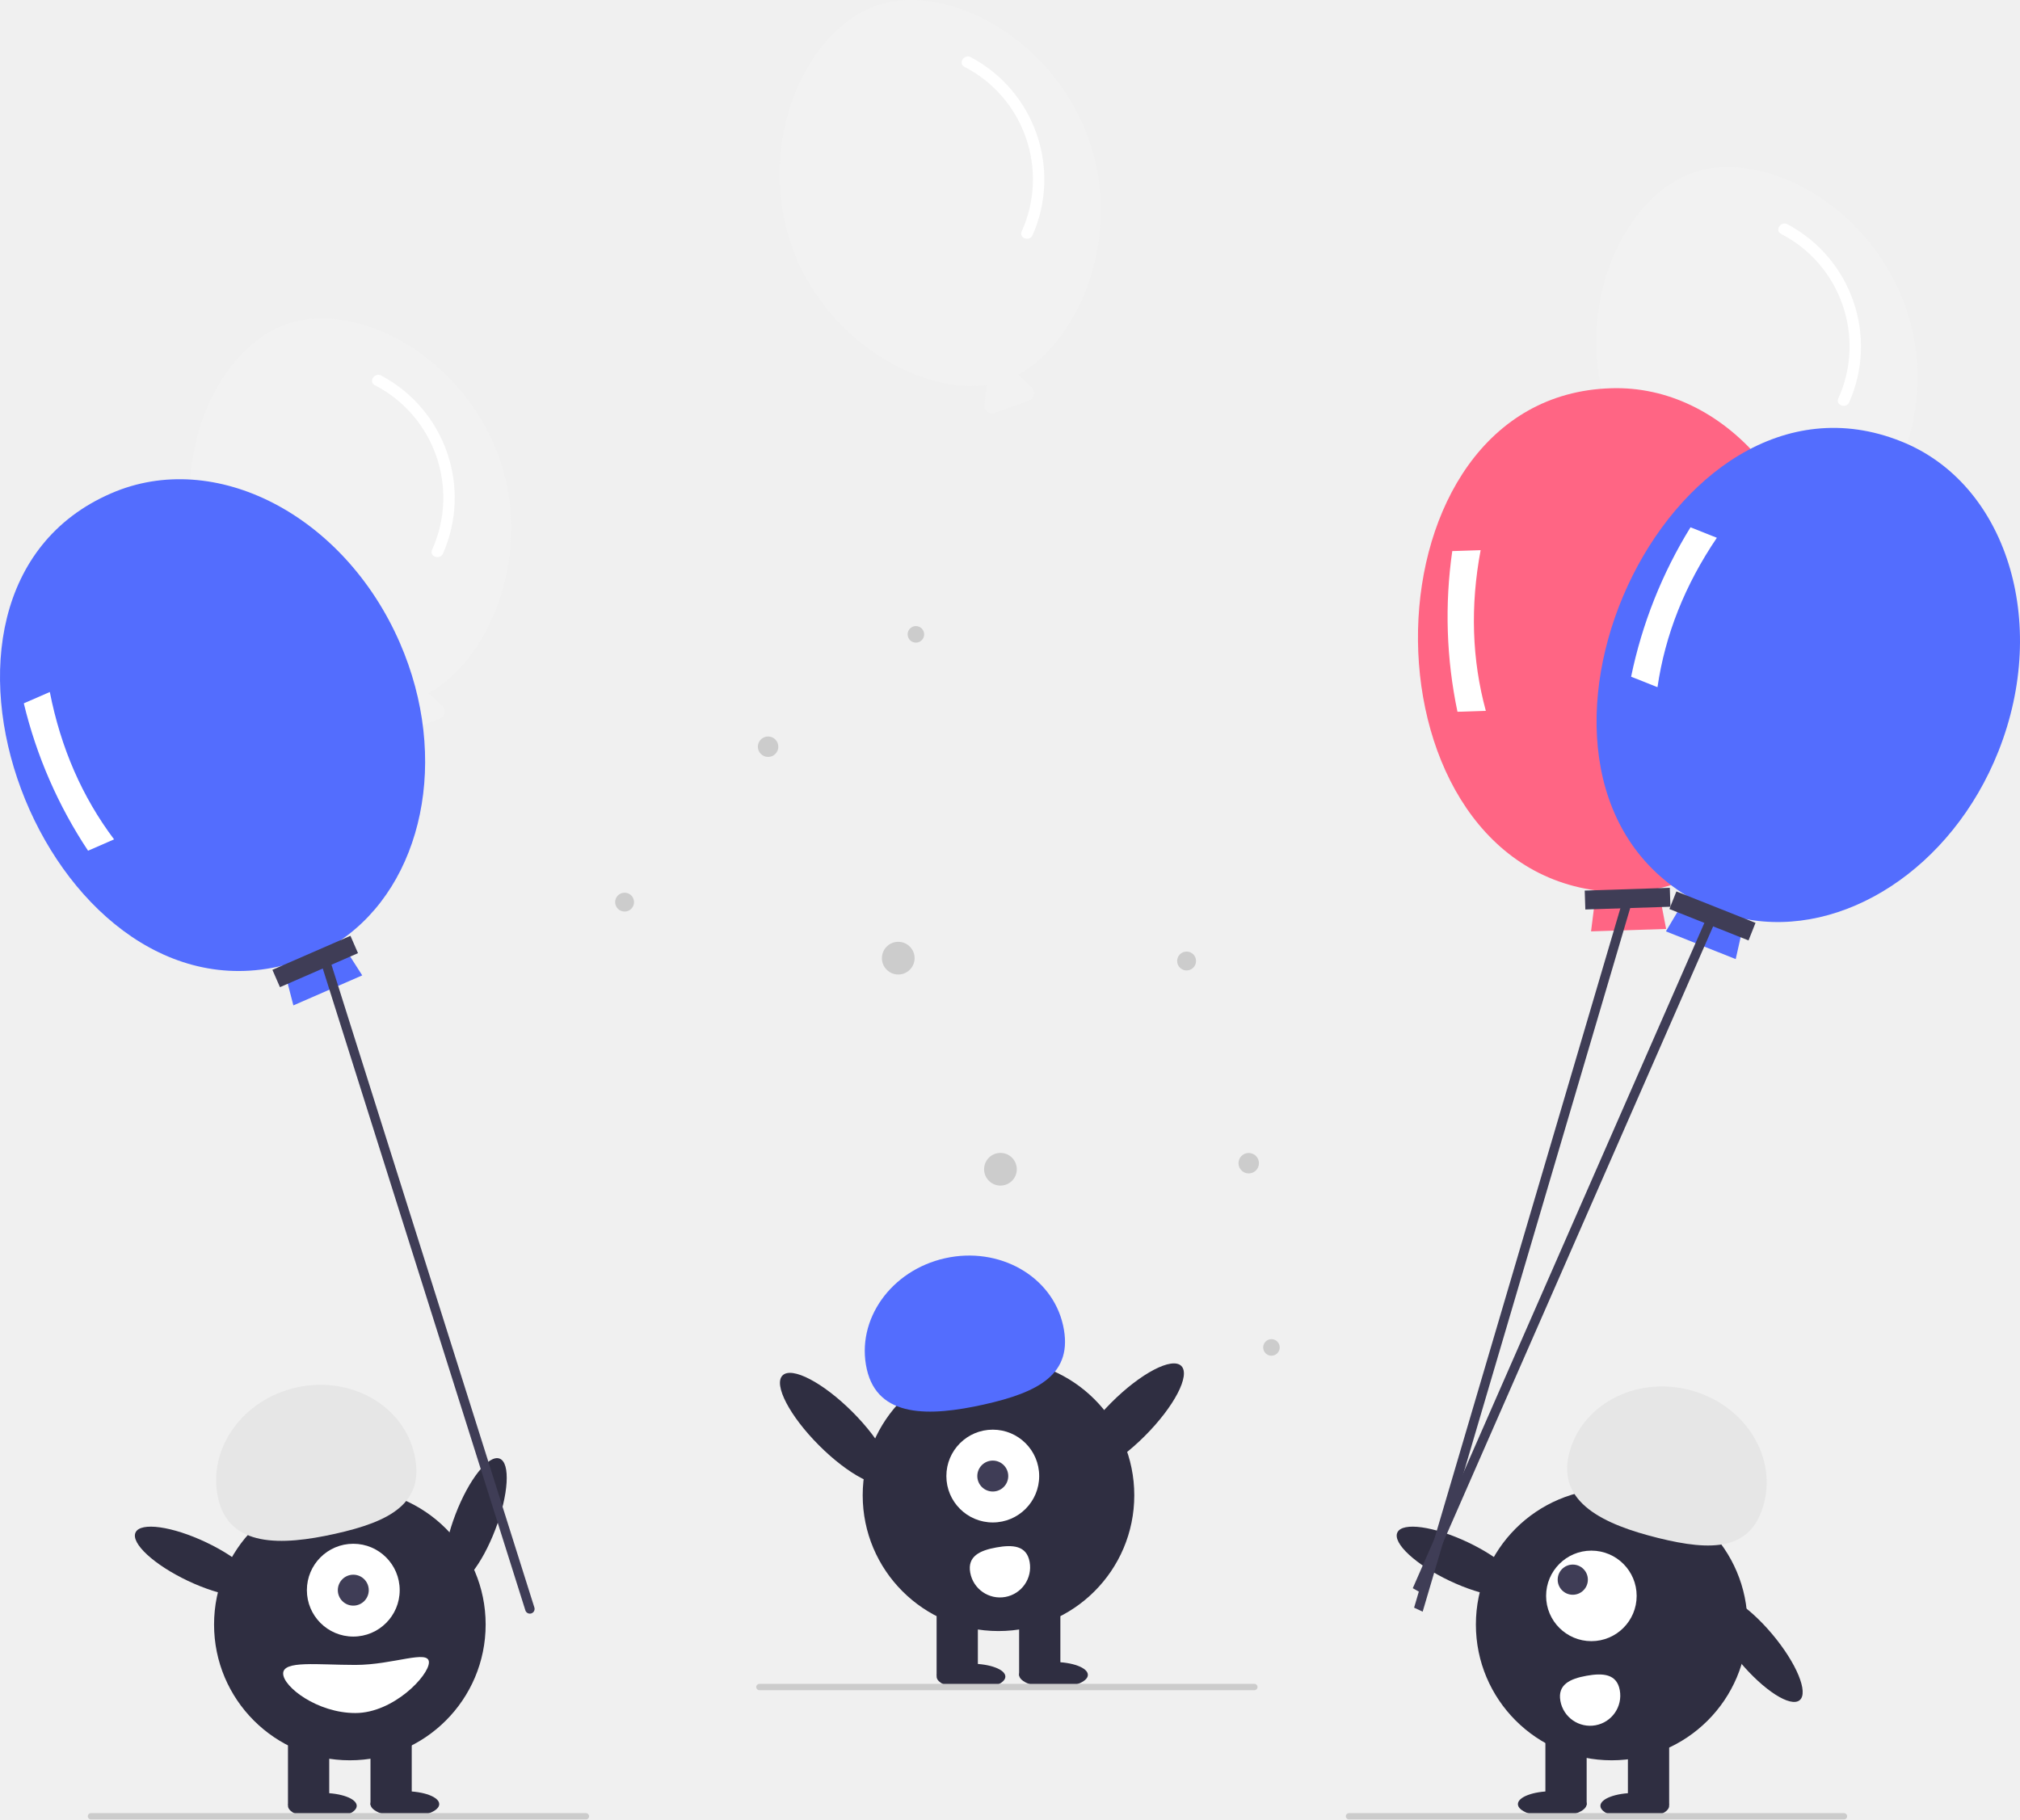
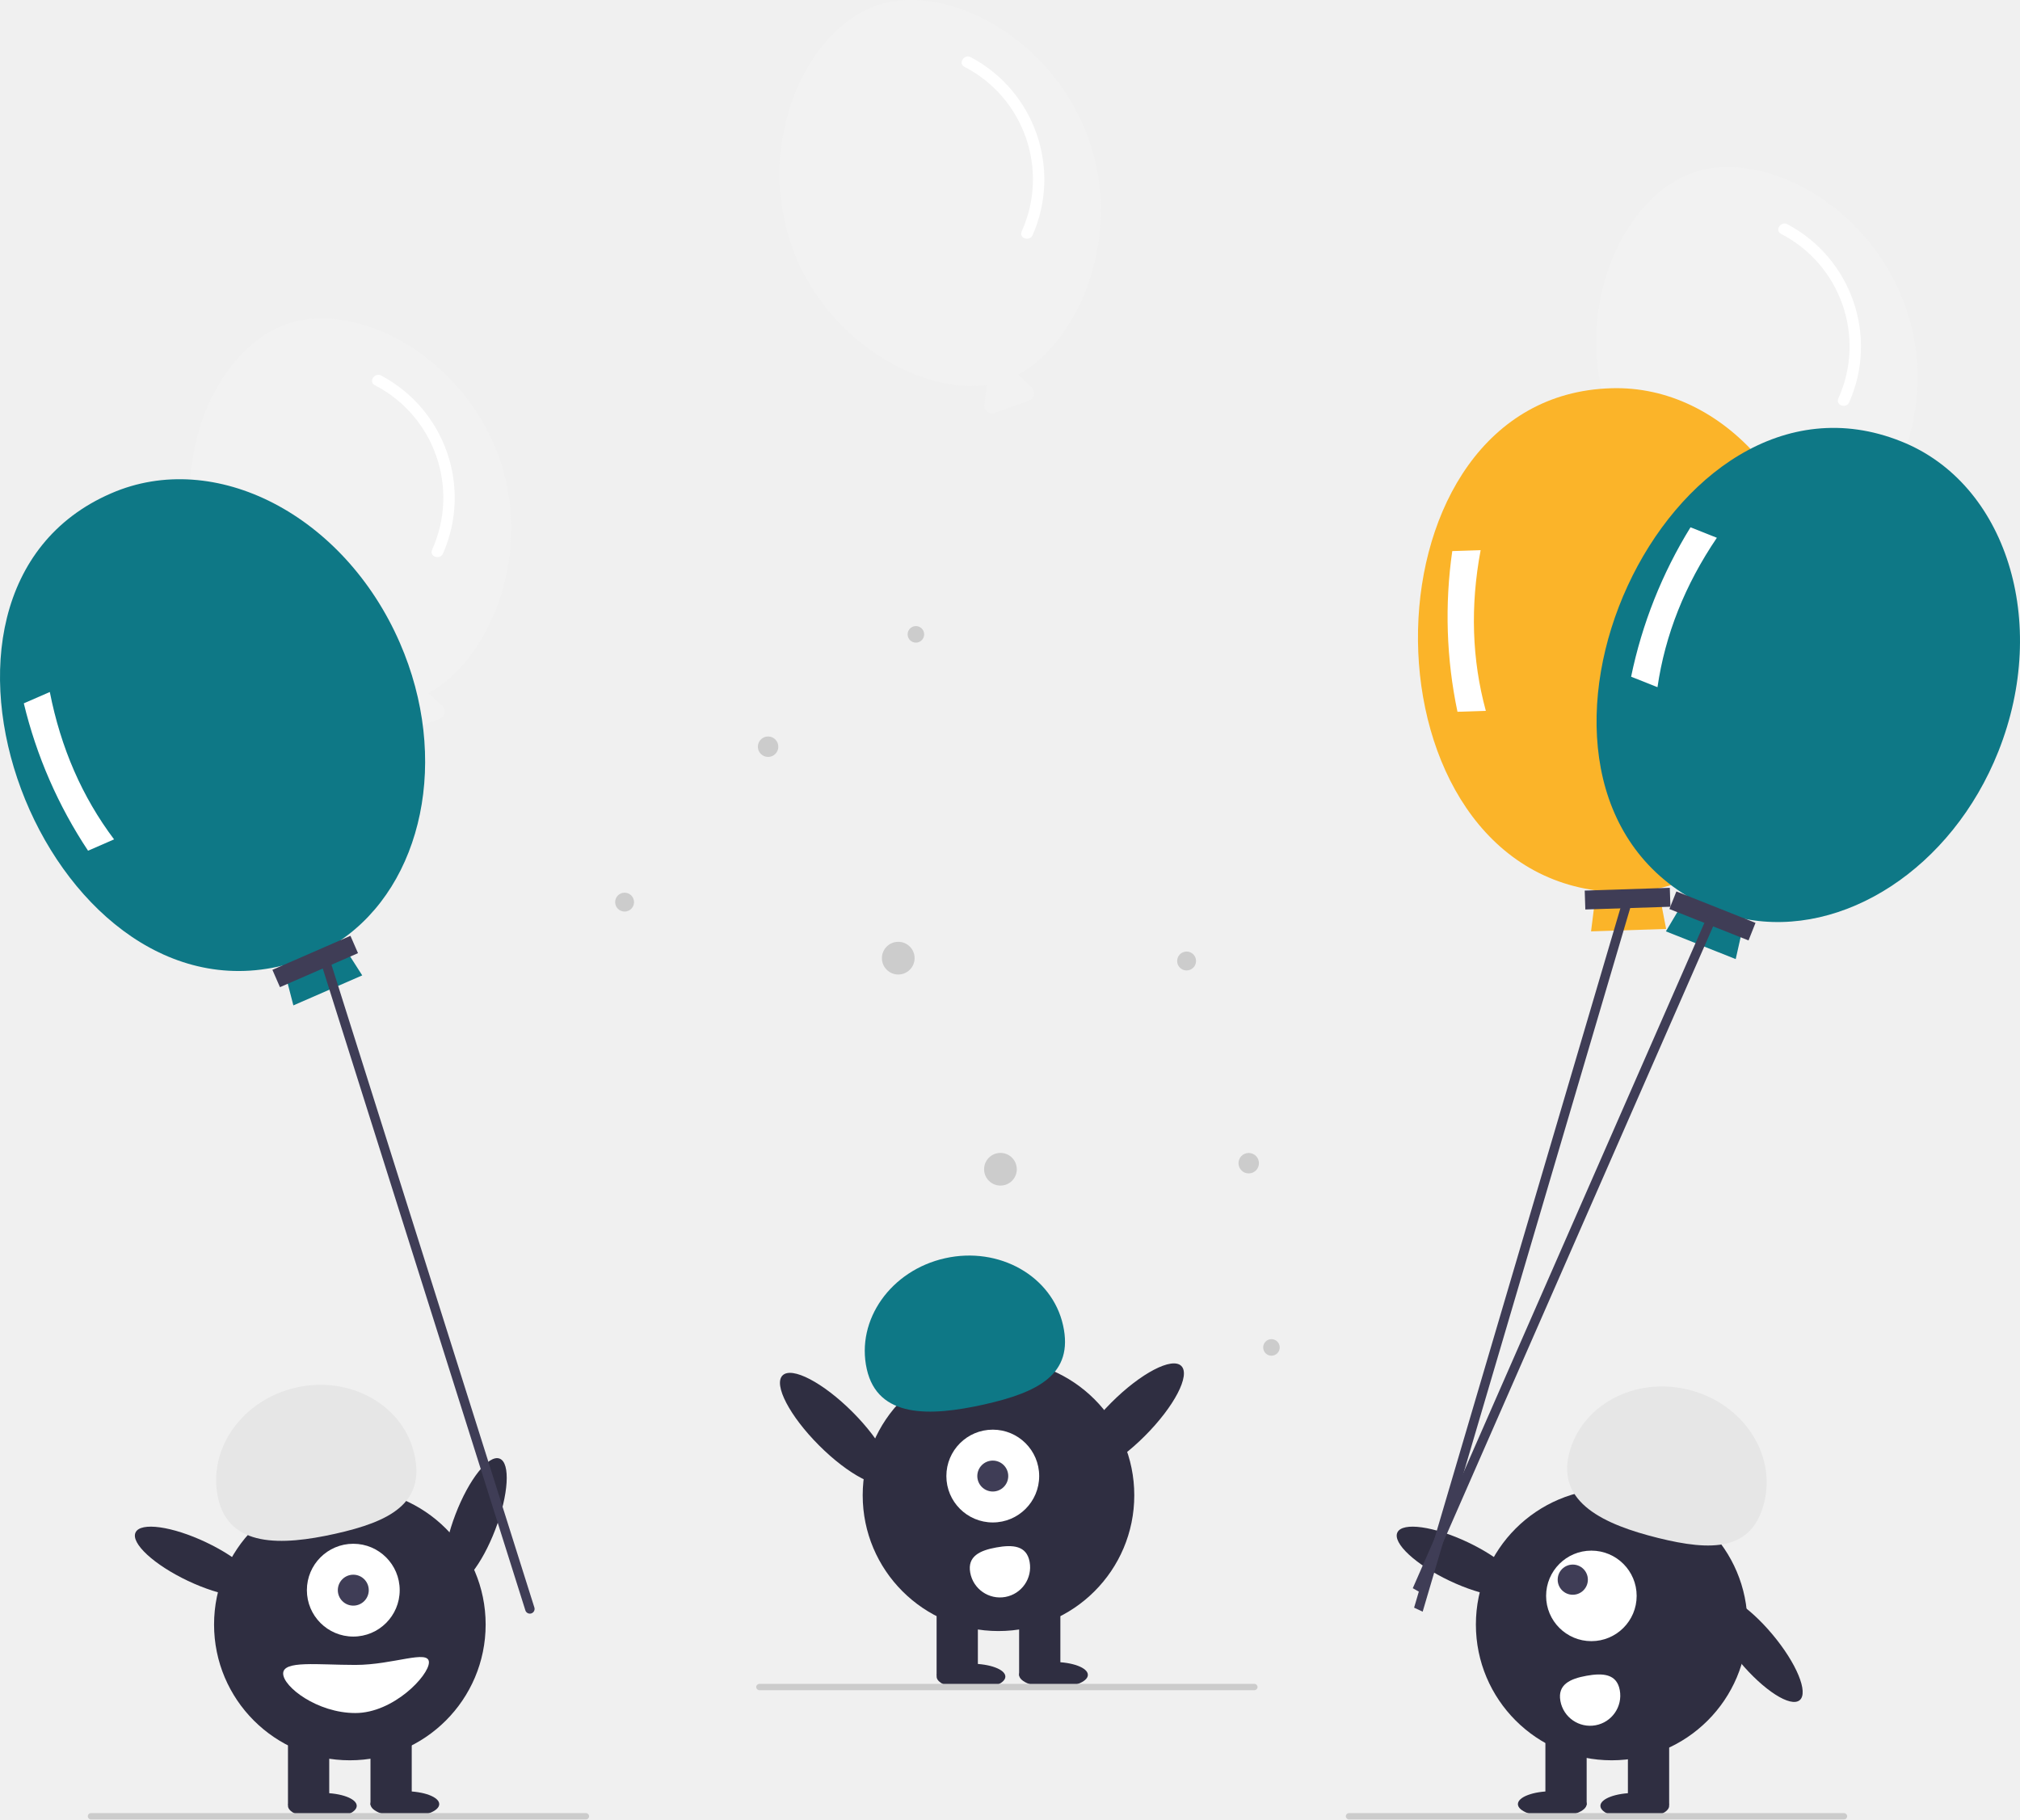
- <svg xmlns="http://www.w3.org/2000/svg" id="b799fbe1-7cb7-4635-8884-b814a9e7e215" data-name="Layer 1" width="640.657" height="577.179" viewBox="0 0 640.657 577.179">
-   <path d="M438.404,307.821c-11.016-32.93-45.035-51.231-67.414-43.745s-38.538,42.574-27.522,75.504c10.197,30.48,41.094,48.077,62.349,44.937a2.411,2.411,0,0,0-.297.864l-.65,5.421a2.442,2.442,0,0,0,3.248,2.589l10.949-3.926a2.442,2.442,0,0,0,.863-4.063l-3.947-3.773a2.417,2.417,0,0,0-.462-.332C434.48,371.081,448.623,338.368,438.404,307.821Z" transform="translate(-279.6714 -161.4106)" fill="#f2f2f2" />
-   <path d="M398.524,283.594a40.17,40.17,0,0,1,18.177,52.252c-.947,2.157,2.537,3.291,3.478,1.148A43.923,43.923,0,0,0,400.556,280.546C398.49,279.451,396.443,282.491,398.524,283.594Z" transform="translate(-279.6714 -161.4106)" fill="#fff" />
-   <path d="M884.404,259.821c-11.016-32.93-45.035-51.231-67.414-43.745s-38.538,42.574-27.522,75.504c10.197,30.48,41.094,48.077,62.349,44.937a2.411,2.411,0,0,0-.297.864l-.65,5.421a2.442,2.442,0,0,0,3.248,2.589l10.949-3.926a2.442,2.442,0,0,0,.863-4.063l-3.947-3.773a2.417,2.417,0,0,0-.462-.332C880.48,323.081,894.623,290.368,884.404,259.821Z" transform="translate(-279.6714 -161.4106)" fill="#f2f2f2" />
-   <path d="M844.524,235.594a40.17,40.17,0,0,1,18.177,52.252c-.947,2.157,2.537,3.291,3.478,1.148A43.923,43.923,0,0,0,846.556,232.546C844.49,231.451,842.443,234.491,844.524,235.594Z" transform="translate(-279.6714 -161.4106)" fill="#fff" />
-   <path d="M625.404,206.821c-11.016-32.93-45.035-51.231-67.414-43.745s-38.538,42.574-27.522,75.504c10.197,30.48,41.094,48.077,62.349,44.937a2.411,2.411,0,0,0-.297.864l-.65,5.421a2.442,2.442,0,0,0,3.248,2.589l10.949-3.926a2.442,2.442,0,0,0,.863-4.063l-3.947-3.773a2.417,2.417,0,0,0-.462-.332C621.48,270.081,635.623,237.368,625.404,206.821Z" transform="translate(-279.6714 -161.4106)" fill="#f2f2f2" />
-   <path d="M585.524,182.594a40.17,40.17,0,0,1,18.177,52.252c-.947,2.157,2.537,3.291,3.478,1.148A43.923,43.923,0,0,0,587.556,179.546C585.49,178.451,583.443,181.491,585.524,182.594Z" transform="translate(-279.6714 -161.4106)" fill="#fff" />
-   <circle cx="290.482" cy="201.238" r="2.624" fill="#ccc" />
-   <circle cx="284.889" cy="303.957" r="5.185" fill="#ccc" />
-   <circle cx="198.093" cy="286.182" r="2.996" fill="#ccc" />
-   <circle cx="243.606" cy="236.88" r="3.244" fill="#ccc" />
-   <circle cx="403.25" cy="427.447" r="2.624" fill="#ccc" />
-   <circle cx="317.301" cy="370.922" r="5.185" fill="#ccc" />
-   <circle cx="376.339" cy="304.862" r="2.996" fill="#ccc" />
-   <circle cx="396.04" cy="369.002" r="3.244" fill="#ccc" />
-   <ellipse cx="836.635" cy="684.242" rx="6.76" ry="21.534" transform="translate(-523.772 535.2876) rotate(-39.93837)" fill="#2f2e41" />
-   <circle cx="511.156" cy="515.353" r="43.067" fill="#2f2e41" />
-   <rect x="516.301" y="549.153" width="13.084" height="23.442" fill="#2f2e41" />
-   <rect x="490.134" y="549.153" width="13.084" height="23.442" fill="#2f2e41" />
-   <ellipse cx="518.482" cy="572.867" rx="10.903" ry="4.089" fill="#2f2e41" />
-   <ellipse cx="492.315" cy="572.322" rx="10.903" ry="4.089" fill="#2f2e41" />
-   <path d="M777.305,622.627c3.846-15.487,20.821-24.601,37.915-20.356s27.834,20.24,23.989,35.727-16.604,15.537-33.698,11.292S773.459,638.114,777.305,622.627Z" transform="translate(-279.6714 -161.4106)" fill="#e6e6e6" />
-   <ellipse cx="742.32" cy="656.78" rx="6.76" ry="21.534" transform="translate(-448.8766 884.6265) rotate(-64.62574)" fill="#2f2e41" />
-   <circle cx="504.718" cy="506.266" r="14.359" fill="#fff" />
-   <circle cx="498.816" cy="501.119" r="4.786" fill="#3f3d56" />
-   <path d="M793.397,697.591a9.572,9.572,0,0,1-18.835,3.429h0l-.003-.018c-.942-5.202,3.08-7.043,8.283-7.985S792.455,692.389,793.397,697.591Z" transform="translate(-279.6714 -161.4106)" fill="#fff" />
-   <ellipse cx="430.438" cy="644.241" rx="21.534" ry="6.76" transform="translate(-604.694 654.8872) rotate(-69.08217)" fill="#2f2e41" />
-   <circle cx="110.959" cy="515.353" r="43.067" fill="#2f2e41" />
-   <rect x="91.334" y="549.153" width="13.084" height="23.442" fill="#2f2e41" />
-   <rect x="117.501" y="549.153" width="13.084" height="23.442" fill="#2f2e41" />
-   <ellipse cx="102.237" cy="572.867" rx="10.903" ry="4.089" fill="#2f2e41" />
-   <ellipse cx="128.404" cy="572.322" rx="10.903" ry="4.089" fill="#2f2e41" />
-   <circle cx="112.049" cy="504.45" r="14.719" fill="#fff" />
-   <circle cx="112.049" cy="504.45" r="4.906" fill="#3f3d56" />
-   <path d="M348.854,636.712c-3.477-15.574,7.639-31.31,24.829-35.149s33.944,5.675,37.422,21.249-7.915,21.318-25.105,25.156S352.331,652.286,348.854,636.712Z" transform="translate(-279.6714 -161.4106)" fill="#e6e6e6" />
-   <ellipse cx="342.122" cy="656.78" rx="6.76" ry="21.534" transform="translate(-677.5776 523.0371) rotate(-64.62574)" fill="#2f2e41" />
-   <path d="M369.476,692.3c0,4.215,10.853,12.539,22.897,12.539s23.335-11.867,23.335-16.082-11.292.818-23.335.818S369.476,688.085,369.476,692.3Z" transform="translate(-279.6714 -161.4106)" fill="#fff" />
-   <circle cx="316.678" cy="474.353" r="43.067" fill="#2f2e41" />
-   <rect x="297.053" y="508.153" width="13.084" height="23.442" fill="#2f2e41" />
-   <rect x="323.22" y="508.153" width="13.084" height="23.442" fill="#2f2e41" />
-   <ellipse cx="307.956" cy="531.867" rx="10.903" ry="4.089" fill="#2f2e41" />
-   <ellipse cx="334.123" cy="531.322" rx="10.903" ry="4.089" fill="#2f2e41" />
-   <path d="M554.573,595.712c-3.477-15.574,7.639-31.31,24.829-35.149s33.944,5.675,37.422,21.249-7.915,21.318-25.105,25.156S558.05,611.286,554.573,595.712Z" transform="translate(-279.6714 -161.4106)" fill="#536dfe" />
-   <ellipse cx="637.453" cy="611.642" rx="23.892" ry="7.501" transform="translate(-525.455 468.8236) rotate(-45.0221)" fill="#2f2e41" />
-   <ellipse cx="544.748" cy="614.642" rx="7.501" ry="23.892" transform="translate(-554.717 403.4929) rotate(-44.9779)" fill="#2f2e41" />
-   <path d="M858.178,362.432c-1.43-44.16-31.675-79.016-67.555-77.855-79.853,2.366-81.803,148.801-4.707,159.32l-1.632,12.975,23.811-.771-2.468-12.843C836.64,436.404,859.474,402.468,858.178,362.432Z" transform="translate(-279.6714 -161.4106)" fill="#ff6584" />
-   <path d="M750.914,386.915l-8.995.291a146.494,146.494,0,0,1-1.65-50.973l8.995-.291Q744.28,362.567,750.914,386.915Z" transform="translate(-279.6714 -161.4106)" fill="#fff" />
-   <rect x="782.366" y="443.492" width="27" height="6" transform="translate(-293.7025 -135.4236) rotate(-1.85434)" fill="#3f3d56" />
-   <polygon points="451.208 511.273 448.491 510.001 515.303 283.429 518.02 284.702 451.208 511.273" fill="#3f3d56" />
-   <path d="M913.476,399.774c16.316-41.06,2.499-85.092-30.862-98.349-74.16-29.705-134.4,103.779-67.912,144.198l-6.676,11.245,22.139,8.798,2.863-12.76C864.201,459,898.683,436.999,913.476,399.774Z" transform="translate(-279.6714 -161.4106)" fill="#536dfe" />
-   <path d="M805.355,379.406l-8.364-3.324a146.494,146.494,0,0,1,18.834-47.395l8.364,3.324Q808.991,354.434,805.355,379.406Z" transform="translate(-279.6714 -161.4106)" fill="#fff" />
-   <rect x="819.789" y="438.474" width="6" height="27" transform="translate(-180.7564 888.2823) rotate(-68.32812)" fill="#3f3d56" />
-   <polygon points="450.68 505.309 448.073 503.825 541.351 290.957 543.958 292.44 450.68 505.309" fill="#3f3d56" />
-   <path d="M406.464,365.285c-17.653-40.503-58.641-61.71-91.55-47.367-73.322,31.718-21.001,168.501,54.522,149.774l3.28,12.66,21.839-9.518-7.041-11.02C413.797,441.979,422.468,402.006,406.464,365.285Z" transform="translate(-279.6714 -161.4106)" fill="#536dfe" />
-   <path d="M315.849,427.687l-8.25,3.596a146.494,146.494,0,0,1-20.377-46.752l8.25-3.596Q300.684,407.516,315.849,427.687Z" transform="translate(-279.6714 -161.4106)" fill="#fff" />
-   <rect x="366.14" y="463.426" width="27" height="6" transform="translate(-434.4103 29.11894) rotate(-23.54967)" fill="#3f3d56" />
-   <path d="M448.083,673.263h0a1.5,1.5,0,0,1-1.817-1.095L381.059,465.552l2.912-.722,65.207,206.616A1.5,1.5,0,0,1,448.083,673.263Z" transform="translate(-279.6714 -161.4106)" fill="#3f3d56" />
-   <path d="M465.51,738.589h-157a1,1,0,0,1,0-2h157a1,1,0,0,1,0,2Z" transform="translate(-279.6714 -161.4106)" fill="#ccc" />
-   <path d="M864.51,738.589h-157a1,1,0,0,1,0-2h157a1,1,0,0,1,0,2Z" transform="translate(-279.6714 -161.4106)" fill="#ccc" />
-   <path d="M677.51,697.589h-157a1,1,0,0,1,0-2h157a1,1,0,0,1,0,2Z" transform="translate(-279.6714 -161.4106)" fill="#ccc" />
-   <circle cx="314.866" cy="468.25" r="14.719" fill="#fff" />
-   <circle cx="314.866" cy="468.25" r="4.906" fill="#3f3d56" />
-   <path d="M606.222,656.883a9.572,9.572,0,0,1-18.835,3.429h0l-.003-.018c-.942-5.202,3.08-7.043,8.283-7.985S605.281,651.681,606.222,656.883Z" transform="translate(-279.6714 -161.4106)" fill="#fff" />
+ <svg xmlns="http://www.w3.org/2000/svg" id="b799fbe1-7cb7-4635-8884-b814a9e7e215" data-name="Layer 1" width="640.657" height="577.179" viewBox="0 0 640.657 577.179" version="1.1">
+   <defs id="defs2998" />
+   <path d="M438.404,307.821c-11.016-32.93-45.035-51.231-67.414-43.745s-38.538,42.574-27.522,75.504c10.197,30.48,41.094,48.077,62.349,44.937a2.411,2.411,0,0,0-.297.864l-.65,5.421a2.442,2.442,0,0,0,3.248,2.589l10.949-3.926a2.442,2.442,0,0,0,.863-4.063l-3.947-3.773a2.417,2.417,0,0,0-.462-.332C434.48,371.081,448.623,338.368,438.404,307.821Z" transform="translate(-279.6714 -161.4106)" fill="#f2f2f2" id="path2871" />
+   <path d="M398.524,283.594a40.17,40.17,0,0,1,18.177,52.252c-.947,2.157,2.537,3.291,3.478,1.148A43.923,43.923,0,0,0,400.556,280.546C398.49,279.451,396.443,282.491,398.524,283.594Z" transform="translate(-279.6714 -161.4106)" fill="#fff" id="path2873" />
+   <path d="M884.404,259.821c-11.016-32.93-45.035-51.231-67.414-43.745s-38.538,42.574-27.522,75.504c10.197,30.48,41.094,48.077,62.349,44.937a2.411,2.411,0,0,0-.297.864l-.65,5.421a2.442,2.442,0,0,0,3.248,2.589l10.949-3.926a2.442,2.442,0,0,0,.863-4.063l-3.947-3.773a2.417,2.417,0,0,0-.462-.332C880.48,323.081,894.623,290.368,884.404,259.821Z" transform="translate(-279.6714 -161.4106)" fill="#f2f2f2" id="path2875" />
+   <path d="M844.524,235.594a40.17,40.17,0,0,1,18.177,52.252c-.947,2.157,2.537,3.291,3.478,1.148A43.923,43.923,0,0,0,846.556,232.546C844.49,231.451,842.443,234.491,844.524,235.594Z" transform="translate(-279.6714 -161.4106)" fill="#fff" id="path2877" />
+   <path d="M625.404,206.821c-11.016-32.93-45.035-51.231-67.414-43.745s-38.538,42.574-27.522,75.504c10.197,30.48,41.094,48.077,62.349,44.937a2.411,2.411,0,0,0-.297.864l-.65,5.421a2.442,2.442,0,0,0,3.248,2.589l10.949-3.926a2.442,2.442,0,0,0,.863-4.063l-3.947-3.773a2.417,2.417,0,0,0-.462-.332C621.48,270.081,635.623,237.368,625.404,206.821Z" transform="translate(-279.6714 -161.4106)" fill="#f2f2f2" id="path2879" />
+   <path d="M585.524,182.594a40.17,40.17,0,0,1,18.177,52.252c-.947,2.157,2.537,3.291,3.478,1.148A43.923,43.923,0,0,0,587.556,179.546C585.49,178.451,583.443,181.491,585.524,182.594Z" transform="translate(-279.6714 -161.4106)" fill="#fff" id="path2881" />
+   <circle cx="290.482" cy="201.238" r="2.624" fill="#ccc" id="circle2883" />
+   <circle cx="284.889" cy="303.957" r="5.185" fill="#ccc" id="circle2885" />
+   <circle cx="198.093" cy="286.182" r="2.996" fill="#ccc" id="circle2887" />
+   <circle cx="243.606" cy="236.88" r="3.244" fill="#ccc" id="circle2889" />
+   <circle cx="403.25" cy="427.447" r="2.624" fill="#ccc" id="circle2891" />
+   <circle cx="317.301" cy="370.922" r="5.185" fill="#ccc" id="circle2893" />
+   <circle cx="376.339" cy="304.862" r="2.996" fill="#ccc" id="circle2895" />
+   <circle cx="396.04" cy="369.002" r="3.244" fill="#ccc" id="circle2897" />
+   <ellipse cx="836.635" cy="684.242" rx="6.76" ry="21.534" transform="translate(-523.772 535.2876) rotate(-39.93837)" fill="#2f2e41" id="ellipse2899" />
+   <circle cx="511.156" cy="515.353" r="43.067" fill="#2f2e41" id="circle2901" />
+   <rect x="516.301" y="549.153" width="13.084" height="23.442" fill="#2f2e41" id="rect2903" />
+   <rect x="490.134" y="549.153" width="13.084" height="23.442" fill="#2f2e41" id="rect2905" />
+   <ellipse cx="518.482" cy="572.867" rx="10.903" ry="4.089" fill="#2f2e41" id="ellipse2907" />
+   <ellipse cx="492.315" cy="572.322" rx="10.903" ry="4.089" fill="#2f2e41" id="ellipse2909" />
+   <path d="M777.305,622.627c3.846-15.487,20.821-24.601,37.915-20.356s27.834,20.24,23.989,35.727-16.604,15.537-33.698,11.292S773.459,638.114,777.305,622.627Z" transform="translate(-279.6714 -161.4106)" fill="#e6e6e6" id="path2911" />
+   <ellipse cx="742.32" cy="656.78" rx="6.76" ry="21.534" transform="translate(-448.8766 884.6265) rotate(-64.62574)" fill="#2f2e41" id="ellipse2913" />
+   <circle cx="504.718" cy="506.266" r="14.359" fill="#fff" id="circle2915" />
+   <circle cx="498.816" cy="501.119" r="4.786" fill="#3f3d56" id="circle2917" />
+   <path d="M793.397,697.591a9.572,9.572,0,0,1-18.835,3.429h0l-.003-.018c-.942-5.202,3.08-7.043,8.283-7.985S792.455,692.389,793.397,697.591Z" transform="translate(-279.6714 -161.4106)" fill="#fff" id="path2919" />
+   <ellipse cx="430.438" cy="644.241" rx="21.534" ry="6.76" transform="translate(-604.694 654.8872) rotate(-69.08217)" fill="#2f2e41" id="ellipse2921" />
+   <circle cx="110.959" cy="515.353" r="43.067" fill="#2f2e41" id="circle2923" />
+   <rect x="91.334" y="549.153" width="13.084" height="23.442" fill="#2f2e41" id="rect2925" />
+   <rect x="117.501" y="549.153" width="13.084" height="23.442" fill="#2f2e41" id="rect2927" />
+   <ellipse cx="102.237" cy="572.867" rx="10.903" ry="4.089" fill="#2f2e41" id="ellipse2929" />
+   <ellipse cx="128.404" cy="572.322" rx="10.903" ry="4.089" fill="#2f2e41" id="ellipse2931" />
+   <circle cx="112.049" cy="504.45" r="14.719" fill="#fff" id="circle2933" />
+   <circle cx="112.049" cy="504.45" r="4.906" fill="#3f3d56" id="circle2935" />
+   <path d="M348.854,636.712c-3.477-15.574,7.639-31.31,24.829-35.149s33.944,5.675,37.422,21.249-7.915,21.318-25.105,25.156S352.331,652.286,348.854,636.712Z" transform="translate(-279.6714 -161.4106)" fill="#e6e6e6" id="path2937" />
+   <ellipse cx="342.122" cy="656.78" rx="6.76" ry="21.534" transform="translate(-677.5776 523.0371) rotate(-64.62574)" fill="#2f2e41" id="ellipse2939" />
+   <path d="M369.476,692.3c0,4.215,10.853,12.539,22.897,12.539s23.335-11.867,23.335-16.082-11.292.818-23.335.818S369.476,688.085,369.476,692.3Z" transform="translate(-279.6714 -161.4106)" fill="#fff" id="path2941" />
+   <circle cx="316.678" cy="474.353" r="43.067" fill="#2f2e41" id="circle2943" />
+   <rect x="297.053" y="508.153" width="13.084" height="23.442" fill="#2f2e41" id="rect2945" />
+   <rect x="323.22" y="508.153" width="13.084" height="23.442" fill="#2f2e41" id="rect2947" />
+   <ellipse cx="307.956" cy="531.867" rx="10.903" ry="4.089" fill="#2f2e41" id="ellipse2949" />
+   <ellipse cx="334.123" cy="531.322" rx="10.903" ry="4.089" fill="#2f2e41" id="ellipse2951" />
+   <path d="M554.573,595.712c-3.477-15.574,7.639-31.31,24.829-35.149s33.944,5.675,37.422,21.249-7.915,21.318-25.105,25.156S558.05,611.286,554.573,595.712Z" transform="translate(-279.6714 -161.4106)" fill="#536dfe" id="path2953" style="fill:#0e7886;fill-opacity:1" />
+   <ellipse cx="637.453" cy="611.642" rx="23.892" ry="7.501" transform="translate(-525.455 468.8236) rotate(-45.0221)" fill="#2f2e41" id="ellipse2955" />
+   <ellipse cx="544.748" cy="614.642" rx="7.501" ry="23.892" transform="translate(-554.717 403.4929) rotate(-44.9779)" fill="#2f2e41" id="ellipse2957" />
+   <path d="M858.178,362.432c-1.43-44.16-31.675-79.016-67.555-77.855-79.853,2.366-81.803,148.801-4.707,159.32l-1.632,12.975,23.811-.771-2.468-12.843C836.64,436.404,859.474,402.468,858.178,362.432Z" transform="translate(-279.6714 -161.4106)" fill="#ff6584" id="path2959" style="fill:#fbb429;fill-opacity:1" />
+   <path d="M750.914,386.915l-8.995.291a146.494,146.494,0,0,1-1.65-50.973l8.995-.291Q744.28,362.567,750.914,386.915Z" transform="translate(-279.6714 -161.4106)" fill="#fff" id="path2961" />
+   <rect x="782.366" y="443.492" width="27" height="6" transform="translate(-293.7025 -135.4236) rotate(-1.85434)" fill="#3f3d56" id="rect2963" />
+   <polygon points="451.208 511.273 448.491 510.001 515.303 283.429 518.02 284.702 451.208 511.273" fill="#3f3d56" id="polygon2965" />
+   <path d="M913.476,399.774c16.316-41.06,2.499-85.092-30.862-98.349-74.16-29.705-134.4,103.779-67.912,144.198l-6.676,11.245,22.139,8.798,2.863-12.76C864.201,459,898.683,436.999,913.476,399.774Z" transform="translate(-279.6714 -161.4106)" fill="#536dfe" id="path2967" style="fill:#0e7886;fill-opacity:1" />
+   <path d="M805.355,379.406l-8.364-3.324a146.494,146.494,0,0,1,18.834-47.395l8.364,3.324Q808.991,354.434,805.355,379.406Z" transform="translate(-279.6714 -161.4106)" fill="#fff" id="path2969" />
+   <rect x="819.789" y="438.474" width="6" height="27" transform="translate(-180.7564 888.2823) rotate(-68.32812)" fill="#3f3d56" id="rect2971" />
+   <polygon points="450.68 505.309 448.073 503.825 541.351 290.957 543.958 292.44 450.68 505.309" fill="#3f3d56" id="polygon2973" />
+   <path d="M406.464,365.285c-17.653-40.503-58.641-61.71-91.55-47.367-73.322,31.718-21.001,168.501,54.522,149.774l3.28,12.66,21.839-9.518-7.041-11.02C413.797,441.979,422.468,402.006,406.464,365.285Z" transform="translate(-279.6714 -161.4106)" fill="#536dfe" id="path2975" style="fill:#0e7886;fill-opacity:1" />
+   <path d="M315.849,427.687l-8.25,3.596a146.494,146.494,0,0,1-20.377-46.752l8.25-3.596Q300.684,407.516,315.849,427.687Z" transform="translate(-279.6714 -161.4106)" fill="#fff" id="path2977" />
+   <rect x="366.14" y="463.426" width="27" height="6" transform="translate(-434.4103 29.11894) rotate(-23.54967)" fill="#3f3d56" id="rect2979" />
+   <path d="M448.083,673.263h0a1.5,1.5,0,0,1-1.817-1.095L381.059,465.552l2.912-.722,65.207,206.616A1.5,1.5,0,0,1,448.083,673.263Z" transform="translate(-279.6714 -161.4106)" fill="#3f3d56" id="path2981" />
+   <path d="M465.51,738.589h-157a1,1,0,0,1,0-2h157a1,1,0,0,1,0,2Z" transform="translate(-279.6714 -161.4106)" fill="#ccc" id="path2983" />
+   <path d="M864.51,738.589h-157a1,1,0,0,1,0-2h157a1,1,0,0,1,0,2Z" transform="translate(-279.6714 -161.4106)" fill="#ccc" id="path2985" />
+   <path d="M677.51,697.589h-157a1,1,0,0,1,0-2h157a1,1,0,0,1,0,2Z" transform="translate(-279.6714 -161.4106)" fill="#ccc" id="path2987" />
+   <circle cx="314.866" cy="468.25" r="14.719" fill="#fff" id="circle2989" />
+   <circle cx="314.866" cy="468.25" r="4.906" fill="#3f3d56" id="circle2991" />
+   <path d="M606.222,656.883a9.572,9.572,0,0,1-18.835,3.429h0l-.003-.018c-.942-5.202,3.08-7.043,8.283-7.985S605.281,651.681,606.222,656.883Z" transform="translate(-279.6714 -161.4106)" fill="#fff" id="path2993" />
</svg>
